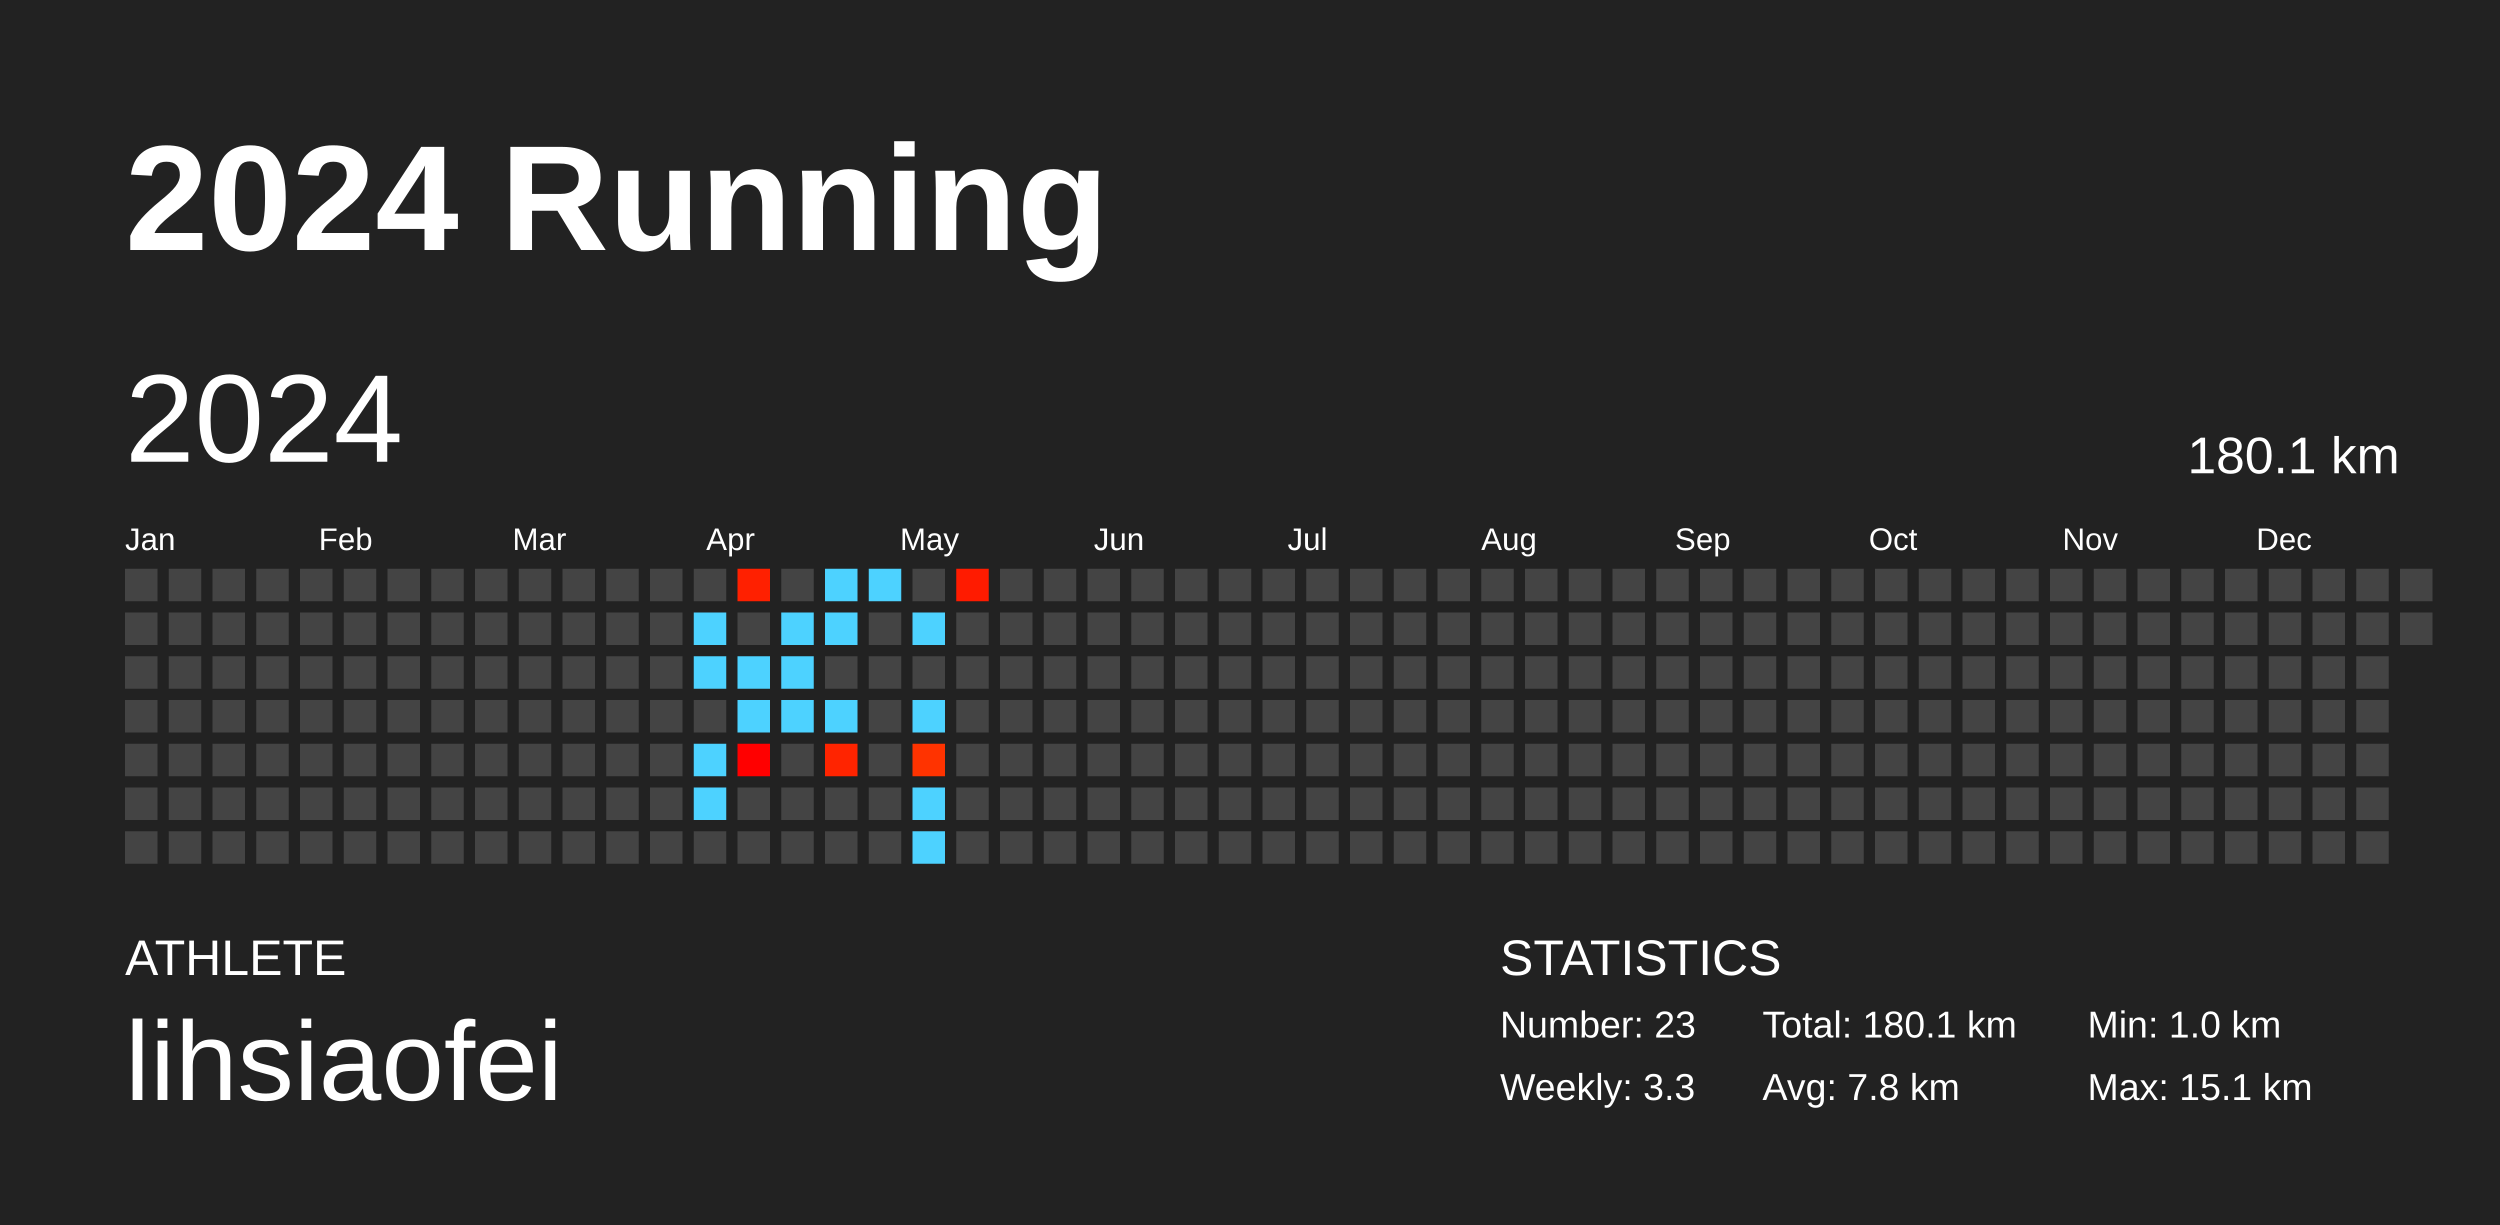
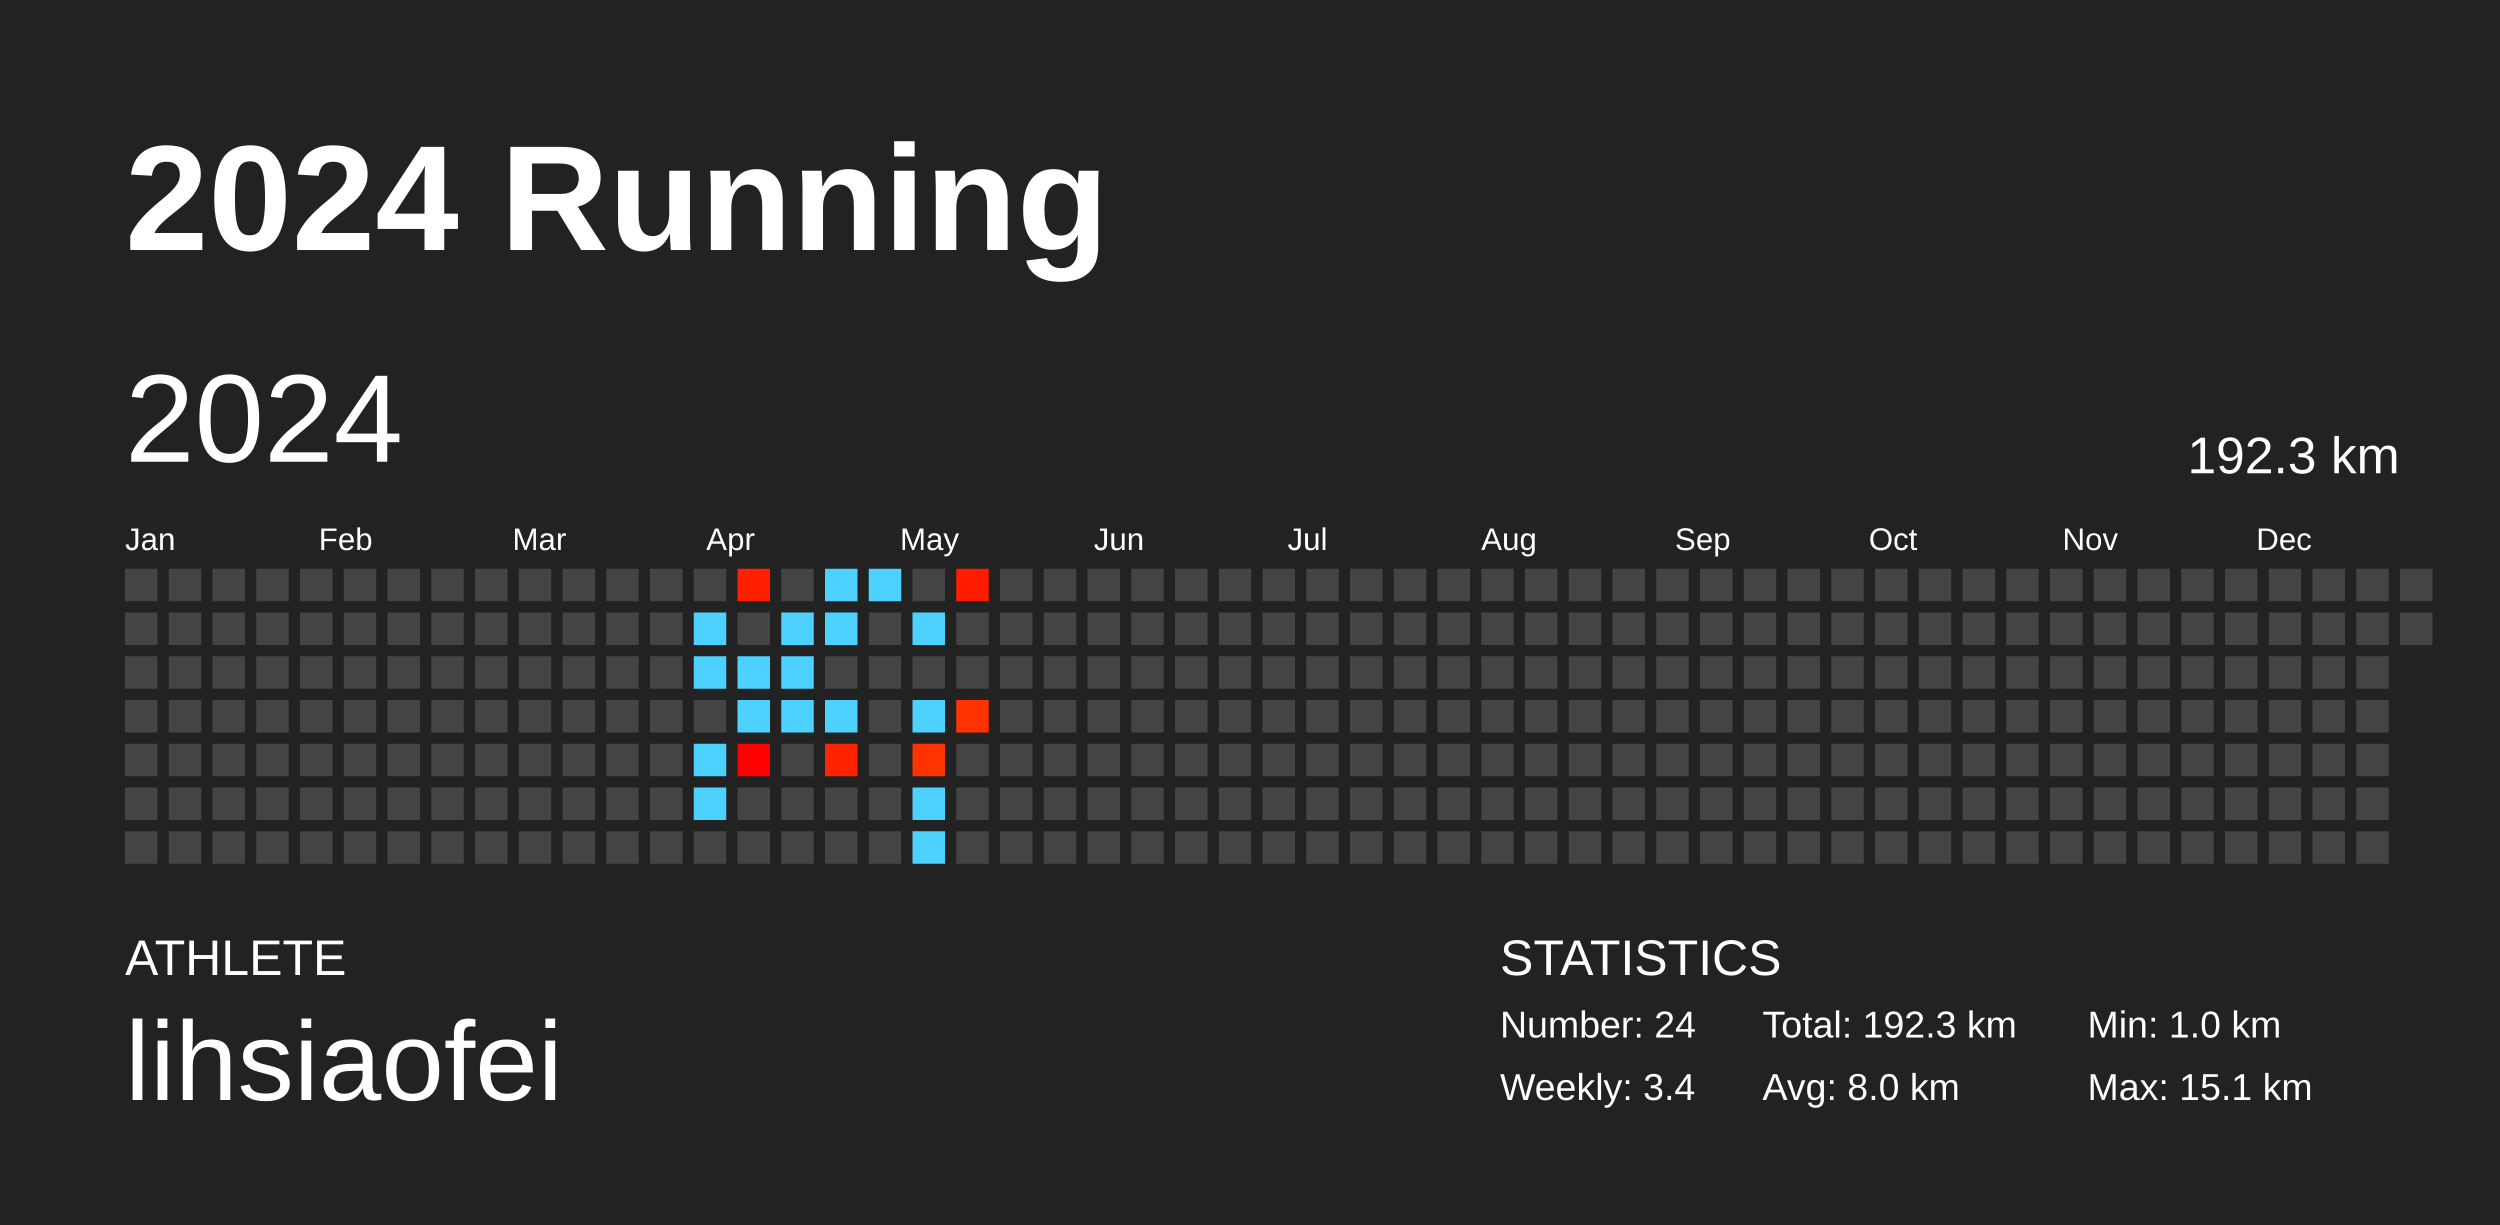
<svg xmlns="http://www.w3.org/2000/svg" baseProfile="full" height="98mm" version="1.1" viewBox="0,0,200,98" width="200mm">
  <defs />
  <rect fill="#222222" height="98" width="200" x="0" y="0" />
  <text fill="#FFFFFF" style="font-size:12px; font-family:Arial; font-weight:bold;" x="10" y="20">2024 Running</text>
  <text fill="#FFFFFF" style="font-size:4px; font-family:Arial" x="10" y="78">ATHLETE</text>
  <text fill="#FFFFFF" style="font-size:9px; font-family:Arial" x="10" y="88">lihsiaofei</text>
  <text fill="#FFFFFF" style="font-size:4px; font-family:Arial" x="120" y="78">STATISTICS</text>
-   <text fill="#FFFFFF" style="font-size:3px; font-family:Arial" x="120" y="83">Number: 23</text>
-   <text fill="#FFFFFF" style="font-size:3px; font-family:Arial" x="120" y="88">Weekly: 3.3</text>
-   <text fill="#FFFFFF" style="font-size:3px; font-family:Arial" x="141" y="83">Total: 180.1 km</text>
-   <text fill="#FFFFFF" style="font-size:3px; font-family:Arial" x="141" y="88">Avg: 7.8 km</text>
+   <text fill="#FFFFFF" style="font-size:3px; font-family:Arial" x="120" y="83">Number: 24</text>
+   <text fill="#FFFFFF" style="font-size:3px; font-family:Arial" x="120" y="88">Weekly: 3.4</text>
+   <text fill="#FFFFFF" style="font-size:3px; font-family:Arial" x="141" y="83">Total: 192.3 km</text>
+   <text fill="#FFFFFF" style="font-size:3px; font-family:Arial" x="141" y="88">Avg: 8.0 km</text>
  <text fill="#FFFFFF" style="font-size:3px; font-family:Arial" x="167" y="83">Min: 1.0 km</text>
  <text fill="#FFFFFF" style="font-size:3px; font-family:Arial" x="167" y="88">Max: 15.1 km</text>
  <text dominant-baseline="hanging" fill="#FFFFFF" style="font-size:10.0px; font-family:Arial;" x="10" y="30">2024</text>
-   <text dominant-baseline="hanging" fill="#FFFFFF" style="font-size:4.125px; font-family:Arial;" x="175" y="35">180.1 km</text>
+   <text dominant-baseline="hanging" fill="#FFFFFF" style="font-size:4.125px; font-family:Arial;" x="175" y="35">192.3 km</text>
  <text fill="#FFFFFF" style="font-size:2.5px; font-family:Arial" x="10.0" y="44">Jan</text>
  <text fill="#FFFFFF" style="font-size:2.5px; font-family:Arial" x="25.5" y="44">Feb</text>
  <text fill="#FFFFFF" style="font-size:2.5px; font-family:Arial" x="41.0" y="44">Mar</text>
  <text fill="#FFFFFF" style="font-size:2.5px; font-family:Arial" x="56.5" y="44">Apr</text>
  <text fill="#FFFFFF" style="font-size:2.5px; font-family:Arial" x="72.0" y="44">May</text>
  <text fill="#FFFFFF" style="font-size:2.5px; font-family:Arial" x="87.5" y="44">Jun</text>
  <text fill="#FFFFFF" style="font-size:2.5px; font-family:Arial" x="103.0" y="44">Jul</text>
  <text fill="#FFFFFF" style="font-size:2.5px; font-family:Arial" x="118.5" y="44">Aug</text>
  <text fill="#FFFFFF" style="font-size:2.5px; font-family:Arial" x="134.0" y="44">Sep</text>
  <text fill="#FFFFFF" style="font-size:2.5px; font-family:Arial" x="149.5" y="44">Oct</text>
  <text fill="#FFFFFF" style="font-size:2.5px; font-family:Arial" x="165.0" y="44">Nov</text>
  <text fill="#FFFFFF" style="font-size:2.5px; font-family:Arial" x="180.5" y="44">Dec</text>
  <rect fill="#444444" height="2.6" width="2.6" x="10.0" y="45.5" />
  <rect fill="#444444" height="2.6" width="2.6" x="10.0" y="49.0" />
  <rect fill="#444444" height="2.6" width="2.6" x="10.0" y="52.5" />
  <rect fill="#444444" height="2.6" width="2.6" x="10.0" y="56.0" />
  <rect fill="#444444" height="2.6" width="2.6" x="10.0" y="59.5" />
  <rect fill="#444444" height="2.6" width="2.6" x="10.0" y="63.0" />
  <rect fill="#444444" height="2.6" width="2.6" x="10.0" y="66.5" />
  <rect fill="#444444" height="2.6" width="2.6" x="13.5" y="45.5" />
  <rect fill="#444444" height="2.6" width="2.6" x="13.5" y="49.0" />
  <rect fill="#444444" height="2.6" width="2.6" x="13.5" y="52.5" />
  <rect fill="#444444" height="2.6" width="2.6" x="13.5" y="56.0" />
  <rect fill="#444444" height="2.6" width="2.6" x="13.5" y="59.5" />
  <rect fill="#444444" height="2.6" width="2.6" x="13.5" y="63.0" />
  <rect fill="#444444" height="2.6" width="2.6" x="13.5" y="66.5" />
  <rect fill="#444444" height="2.6" width="2.6" x="17.0" y="45.5" />
  <rect fill="#444444" height="2.6" width="2.6" x="17.0" y="49.0" />
  <rect fill="#444444" height="2.6" width="2.6" x="17.0" y="52.5" />
  <rect fill="#444444" height="2.6" width="2.6" x="17.0" y="56.0" />
  <rect fill="#444444" height="2.6" width="2.6" x="17.0" y="59.5" />
  <rect fill="#444444" height="2.6" width="2.6" x="17.0" y="63.0" />
  <rect fill="#444444" height="2.6" width="2.6" x="17.0" y="66.5" />
  <rect fill="#444444" height="2.6" width="2.6" x="20.5" y="45.5" />
  <rect fill="#444444" height="2.6" width="2.6" x="20.5" y="49.0" />
  <rect fill="#444444" height="2.6" width="2.6" x="20.5" y="52.5" />
  <rect fill="#444444" height="2.6" width="2.6" x="20.5" y="56.0" />
  <rect fill="#444444" height="2.6" width="2.6" x="20.5" y="59.5" />
  <rect fill="#444444" height="2.6" width="2.6" x="20.5" y="63.0" />
  <rect fill="#444444" height="2.6" width="2.6" x="20.5" y="66.5" />
  <rect fill="#444444" height="2.6" width="2.6" x="24.0" y="45.5" />
  <rect fill="#444444" height="2.6" width="2.6" x="24.0" y="49.0" />
  <rect fill="#444444" height="2.6" width="2.6" x="24.0" y="52.5" />
  <rect fill="#444444" height="2.6" width="2.6" x="24.0" y="56.0" />
  <rect fill="#444444" height="2.6" width="2.6" x="24.0" y="59.5" />
  <rect fill="#444444" height="2.6" width="2.6" x="24.0" y="63.0" />
  <rect fill="#444444" height="2.6" width="2.6" x="24.0" y="66.5" />
  <rect fill="#444444" height="2.6" width="2.6" x="27.5" y="45.5" />
  <rect fill="#444444" height="2.6" width="2.6" x="27.5" y="49.0" />
  <rect fill="#444444" height="2.6" width="2.6" x="27.5" y="52.5" />
  <rect fill="#444444" height="2.6" width="2.6" x="27.5" y="56.0" />
  <rect fill="#444444" height="2.6" width="2.6" x="27.5" y="59.5" />
  <rect fill="#444444" height="2.6" width="2.6" x="27.5" y="63.0" />
  <rect fill="#444444" height="2.6" width="2.6" x="27.5" y="66.5" />
  <rect fill="#444444" height="2.6" width="2.6" x="31.0" y="45.5" />
  <rect fill="#444444" height="2.6" width="2.6" x="31.0" y="49.0" />
  <rect fill="#444444" height="2.6" width="2.6" x="31.0" y="52.5" />
  <rect fill="#444444" height="2.6" width="2.6" x="31.0" y="56.0" />
  <rect fill="#444444" height="2.6" width="2.6" x="31.0" y="59.5" />
  <rect fill="#444444" height="2.6" width="2.6" x="31.0" y="63.0" />
  <rect fill="#444444" height="2.6" width="2.6" x="31.0" y="66.5" />
  <rect fill="#444444" height="2.6" width="2.6" x="34.5" y="45.5" />
  <rect fill="#444444" height="2.6" width="2.6" x="34.5" y="49.0" />
  <rect fill="#444444" height="2.6" width="2.6" x="34.5" y="52.5" />
  <rect fill="#444444" height="2.6" width="2.6" x="34.5" y="56.0" />
  <rect fill="#444444" height="2.6" width="2.6" x="34.5" y="59.5" />
  <rect fill="#444444" height="2.6" width="2.6" x="34.5" y="63.0" />
  <rect fill="#444444" height="2.6" width="2.6" x="34.5" y="66.5" />
  <rect fill="#444444" height="2.6" width="2.6" x="38.0" y="45.5" />
  <rect fill="#444444" height="2.6" width="2.6" x="38.0" y="49.0" />
  <rect fill="#444444" height="2.6" width="2.6" x="38.0" y="52.5" />
  <rect fill="#444444" height="2.6" width="2.6" x="38.0" y="56.0" />
  <rect fill="#444444" height="2.6" width="2.6" x="38.0" y="59.5" />
  <rect fill="#444444" height="2.6" width="2.6" x="38.0" y="63.0" />
  <rect fill="#444444" height="2.6" width="2.6" x="38.0" y="66.5" />
  <rect fill="#444444" height="2.6" width="2.6" x="41.5" y="45.5" />
  <rect fill="#444444" height="2.6" width="2.6" x="41.5" y="49.0" />
  <rect fill="#444444" height="2.6" width="2.6" x="41.5" y="52.5" />
  <rect fill="#444444" height="2.6" width="2.6" x="41.5" y="56.0" />
  <rect fill="#444444" height="2.6" width="2.6" x="41.5" y="59.5" />
  <rect fill="#444444" height="2.6" width="2.6" x="41.5" y="63.0" />
  <rect fill="#444444" height="2.6" width="2.6" x="41.5" y="66.5" />
  <rect fill="#444444" height="2.6" width="2.6" x="45.0" y="45.5" />
  <rect fill="#444444" height="2.6" width="2.6" x="45.0" y="49.0" />
  <rect fill="#444444" height="2.6" width="2.6" x="45.0" y="52.5" />
  <rect fill="#444444" height="2.6" width="2.6" x="45.0" y="56.0" />
  <rect fill="#444444" height="2.6" width="2.6" x="45.0" y="59.5" />
  <rect fill="#444444" height="2.6" width="2.6" x="45.0" y="63.0" />
  <rect fill="#444444" height="2.6" width="2.6" x="45.0" y="66.5" />
  <rect fill="#444444" height="2.6" width="2.6" x="48.5" y="45.5" />
  <rect fill="#444444" height="2.6" width="2.6" x="48.5" y="49.0" />
  <rect fill="#444444" height="2.6" width="2.6" x="48.5" y="52.5" />
  <rect fill="#444444" height="2.6" width="2.6" x="48.5" y="56.0" />
  <rect fill="#444444" height="2.6" width="2.6" x="48.5" y="59.5" />
  <rect fill="#444444" height="2.6" width="2.6" x="48.5" y="63.0" />
  <rect fill="#444444" height="2.6" width="2.6" x="48.5" y="66.5" />
  <rect fill="#444444" height="2.6" width="2.6" x="52.0" y="45.5" />
  <rect fill="#444444" height="2.6" width="2.6" x="52.0" y="49.0" />
  <rect fill="#444444" height="2.6" width="2.6" x="52.0" y="52.5" />
  <rect fill="#444444" height="2.6" width="2.6" x="52.0" y="56.0" />
  <rect fill="#444444" height="2.6" width="2.6" x="52.0" y="59.5" />
  <rect fill="#444444" height="2.6" width="2.6" x="52.0" y="63.0" />
  <rect fill="#444444" height="2.6" width="2.6" x="52.0" y="66.5" />
  <rect fill="#444444" height="2.6" width="2.6" x="55.5" y="45.5" />
  <rect fill="#4dd2ff" height="2.6" width="2.6" x="55.5" y="49.0" />
  <rect fill="#4dd2ff" height="2.6" width="2.6" x="55.5" y="52.5" />
  <rect fill="#444444" height="2.6" width="2.6" x="55.5" y="56.0" />
  <rect fill="#4dd2ff" height="2.6" width="2.6" x="55.5" y="59.5" />
  <rect fill="#4dd2ff" height="2.6" width="2.6" x="55.5" y="63.0" />
  <rect fill="#444444" height="2.6" width="2.6" x="55.5" y="66.5" />
  <rect fill="#ff2000" height="2.6" width="2.6" x="59.0" y="45.5" />
  <rect fill="#444444" height="2.6" width="2.6" x="59.0" y="49.0" />
  <rect fill="#4dd2ff" height="2.6" width="2.6" x="59.0" y="52.5" />
  <rect fill="#4dd2ff" height="2.6" width="2.6" x="59.0" y="56.0" />
  <rect fill="#ff0000" height="2.6" width="2.6" x="59.0" y="59.5" />
  <rect fill="#444444" height="2.6" width="2.6" x="59.0" y="63.0" />
  <rect fill="#444444" height="2.6" width="2.6" x="59.0" y="66.5" />
  <rect fill="#444444" height="2.6" width="2.6" x="62.5" y="45.5" />
  <rect fill="#4dd2ff" height="2.6" width="2.6" x="62.5" y="49.0" />
  <rect fill="#4dd2ff" height="2.6" width="2.6" x="62.5" y="52.5" />
  <rect fill="#4dd2ff" height="2.6" width="2.6" x="62.5" y="56.0" />
  <rect fill="#444444" height="2.6" width="2.6" x="62.5" y="59.5" />
  <rect fill="#444444" height="2.6" width="2.6" x="62.5" y="63.0" />
  <rect fill="#444444" height="2.6" width="2.6" x="62.5" y="66.5" />
  <rect fill="#4dd2ff" height="2.6" width="2.6" x="66.0" y="45.5" />
  <rect fill="#4dd2ff" height="2.6" width="2.6" x="66.0" y="49.0" />
  <rect fill="#444444" height="2.6" width="2.6" x="66.0" y="52.5" />
  <rect fill="#4dd2ff" height="2.6" width="2.6" x="66.0" y="56.0" />
  <rect fill="#ff2400" height="2.6" width="2.6" x="66.0" y="59.5" />
  <rect fill="#444444" height="2.6" width="2.6" x="66.0" y="63.0" />
  <rect fill="#444444" height="2.6" width="2.6" x="66.0" y="66.5" />
  <rect fill="#4dd2ff" height="2.6" width="2.6" x="69.5" y="45.5" />
  <rect fill="#444444" height="2.6" width="2.6" x="69.5" y="49.0" />
  <rect fill="#444444" height="2.6" width="2.6" x="69.5" y="52.5" />
  <rect fill="#444444" height="2.6" width="2.6" x="69.5" y="56.0" />
  <rect fill="#444444" height="2.6" width="2.6" x="69.5" y="59.5" />
  <rect fill="#444444" height="2.6" width="2.6" x="69.5" y="63.0" />
  <rect fill="#444444" height="2.6" width="2.6" x="69.5" y="66.5" />
  <rect fill="#444444" height="2.6" width="2.6" x="73.0" y="45.5" />
  <rect fill="#4dd2ff" height="2.6" width="2.6" x="73.0" y="49.0" />
  <rect fill="#444444" height="2.6" width="2.6" x="73.0" y="52.5" />
  <rect fill="#4dd2ff" height="2.6" width="2.6" x="73.0" y="56.0" />
  <rect fill="#ff3300" height="2.6" width="2.6" x="73.0" y="59.5" />
  <rect fill="#4dd2ff" height="2.6" width="2.6" x="73.0" y="63.0" />
  <rect fill="#4dd2ff" height="2.6" width="2.6" x="73.0" y="66.5" />
  <rect fill="#ff1b00" height="2.6" width="2.6" x="76.5" y="45.5" />
  <rect fill="#444444" height="2.6" width="2.6" x="76.5" y="49.0" />
  <rect fill="#444444" height="2.6" width="2.6" x="76.5" y="52.5" />
-   <rect fill="#444444" height="2.6" width="2.6" x="76.5" y="56.0" />
+   <rect fill="#ff3200" height="2.6" width="2.6" x="76.5" y="56.0" />
  <rect fill="#444444" height="2.6" width="2.6" x="76.5" y="59.5" />
  <rect fill="#444444" height="2.6" width="2.6" x="76.5" y="63.0" />
  <rect fill="#444444" height="2.6" width="2.6" x="76.5" y="66.5" />
  <rect fill="#444444" height="2.6" width="2.6" x="80.0" y="45.5" />
  <rect fill="#444444" height="2.6" width="2.6" x="80.0" y="49.0" />
  <rect fill="#444444" height="2.6" width="2.6" x="80.0" y="52.5" />
  <rect fill="#444444" height="2.6" width="2.6" x="80.0" y="56.0" />
  <rect fill="#444444" height="2.6" width="2.6" x="80.0" y="59.5" />
  <rect fill="#444444" height="2.6" width="2.6" x="80.0" y="63.0" />
  <rect fill="#444444" height="2.6" width="2.6" x="80.0" y="66.5" />
  <rect fill="#444444" height="2.6" width="2.6" x="83.5" y="45.5" />
  <rect fill="#444444" height="2.6" width="2.6" x="83.5" y="49.0" />
  <rect fill="#444444" height="2.6" width="2.6" x="83.5" y="52.5" />
  <rect fill="#444444" height="2.6" width="2.6" x="83.5" y="56.0" />
  <rect fill="#444444" height="2.6" width="2.6" x="83.5" y="59.5" />
  <rect fill="#444444" height="2.6" width="2.6" x="83.5" y="63.0" />
  <rect fill="#444444" height="2.6" width="2.6" x="83.5" y="66.5" />
  <rect fill="#444444" height="2.6" width="2.6" x="87.0" y="45.5" />
  <rect fill="#444444" height="2.6" width="2.6" x="87.0" y="49.0" />
  <rect fill="#444444" height="2.6" width="2.6" x="87.0" y="52.5" />
  <rect fill="#444444" height="2.6" width="2.6" x="87.0" y="56.0" />
  <rect fill="#444444" height="2.6" width="2.6" x="87.0" y="59.5" />
  <rect fill="#444444" height="2.6" width="2.6" x="87.0" y="63.0" />
  <rect fill="#444444" height="2.6" width="2.6" x="87.0" y="66.5" />
  <rect fill="#444444" height="2.6" width="2.6" x="90.5" y="45.5" />
  <rect fill="#444444" height="2.6" width="2.6" x="90.5" y="49.0" />
  <rect fill="#444444" height="2.6" width="2.6" x="90.5" y="52.5" />
  <rect fill="#444444" height="2.6" width="2.6" x="90.5" y="56.0" />
  <rect fill="#444444" height="2.6" width="2.6" x="90.5" y="59.5" />
  <rect fill="#444444" height="2.6" width="2.6" x="90.5" y="63.0" />
  <rect fill="#444444" height="2.6" width="2.6" x="90.5" y="66.5" />
  <rect fill="#444444" height="2.6" width="2.6" x="94.0" y="45.5" />
  <rect fill="#444444" height="2.6" width="2.6" x="94.0" y="49.0" />
  <rect fill="#444444" height="2.6" width="2.6" x="94.0" y="52.5" />
  <rect fill="#444444" height="2.6" width="2.6" x="94.0" y="56.0" />
  <rect fill="#444444" height="2.6" width="2.6" x="94.0" y="59.5" />
  <rect fill="#444444" height="2.6" width="2.6" x="94.0" y="63.0" />
  <rect fill="#444444" height="2.6" width="2.6" x="94.0" y="66.5" />
  <rect fill="#444444" height="2.6" width="2.6" x="97.5" y="45.5" />
  <rect fill="#444444" height="2.6" width="2.6" x="97.5" y="49.0" />
  <rect fill="#444444" height="2.6" width="2.6" x="97.5" y="52.5" />
  <rect fill="#444444" height="2.6" width="2.6" x="97.5" y="56.0" />
  <rect fill="#444444" height="2.6" width="2.6" x="97.5" y="59.5" />
  <rect fill="#444444" height="2.6" width="2.6" x="97.5" y="63.0" />
  <rect fill="#444444" height="2.6" width="2.6" x="97.5" y="66.5" />
  <rect fill="#444444" height="2.6" width="2.6" x="101.0" y="45.5" />
  <rect fill="#444444" height="2.6" width="2.6" x="101.0" y="49.0" />
  <rect fill="#444444" height="2.6" width="2.6" x="101.0" y="52.5" />
  <rect fill="#444444" height="2.6" width="2.6" x="101.0" y="56.0" />
  <rect fill="#444444" height="2.6" width="2.6" x="101.0" y="59.5" />
  <rect fill="#444444" height="2.6" width="2.6" x="101.0" y="63.0" />
  <rect fill="#444444" height="2.6" width="2.6" x="101.0" y="66.5" />
  <rect fill="#444444" height="2.6" width="2.6" x="104.5" y="45.5" />
  <rect fill="#444444" height="2.6" width="2.6" x="104.5" y="49.0" />
  <rect fill="#444444" height="2.6" width="2.6" x="104.5" y="52.5" />
  <rect fill="#444444" height="2.6" width="2.6" x="104.5" y="56.0" />
  <rect fill="#444444" height="2.6" width="2.6" x="104.5" y="59.5" />
  <rect fill="#444444" height="2.6" width="2.6" x="104.5" y="63.0" />
  <rect fill="#444444" height="2.6" width="2.6" x="104.5" y="66.5" />
  <rect fill="#444444" height="2.6" width="2.6" x="108.0" y="45.5" />
  <rect fill="#444444" height="2.6" width="2.6" x="108.0" y="49.0" />
  <rect fill="#444444" height="2.6" width="2.6" x="108.0" y="52.5" />
  <rect fill="#444444" height="2.6" width="2.6" x="108.0" y="56.0" />
  <rect fill="#444444" height="2.6" width="2.6" x="108.0" y="59.5" />
  <rect fill="#444444" height="2.6" width="2.6" x="108.0" y="63.0" />
  <rect fill="#444444" height="2.6" width="2.6" x="108.0" y="66.5" />
  <rect fill="#444444" height="2.6" width="2.6" x="111.5" y="45.5" />
  <rect fill="#444444" height="2.6" width="2.6" x="111.5" y="49.0" />
  <rect fill="#444444" height="2.6" width="2.6" x="111.5" y="52.5" />
  <rect fill="#444444" height="2.6" width="2.6" x="111.5" y="56.0" />
  <rect fill="#444444" height="2.6" width="2.6" x="111.5" y="59.5" />
  <rect fill="#444444" height="2.6" width="2.6" x="111.5" y="63.0" />
  <rect fill="#444444" height="2.6" width="2.6" x="111.5" y="66.5" />
  <rect fill="#444444" height="2.6" width="2.6" x="115.0" y="45.5" />
  <rect fill="#444444" height="2.6" width="2.6" x="115.0" y="49.0" />
  <rect fill="#444444" height="2.6" width="2.6" x="115.0" y="52.5" />
  <rect fill="#444444" height="2.6" width="2.6" x="115.0" y="56.0" />
  <rect fill="#444444" height="2.6" width="2.6" x="115.0" y="59.5" />
  <rect fill="#444444" height="2.6" width="2.6" x="115.0" y="63.0" />
  <rect fill="#444444" height="2.6" width="2.6" x="115.0" y="66.5" />
  <rect fill="#444444" height="2.6" width="2.6" x="118.5" y="45.5" />
  <rect fill="#444444" height="2.6" width="2.6" x="118.5" y="49.0" />
  <rect fill="#444444" height="2.6" width="2.6" x="118.5" y="52.5" />
  <rect fill="#444444" height="2.6" width="2.6" x="118.5" y="56.0" />
  <rect fill="#444444" height="2.6" width="2.6" x="118.5" y="59.5" />
  <rect fill="#444444" height="2.6" width="2.6" x="118.5" y="63.0" />
  <rect fill="#444444" height="2.6" width="2.6" x="118.5" y="66.5" />
  <rect fill="#444444" height="2.6" width="2.6" x="122.0" y="45.5" />
  <rect fill="#444444" height="2.6" width="2.6" x="122.0" y="49.0" />
  <rect fill="#444444" height="2.6" width="2.6" x="122.0" y="52.5" />
  <rect fill="#444444" height="2.6" width="2.6" x="122.0" y="56.0" />
  <rect fill="#444444" height="2.6" width="2.6" x="122.0" y="59.5" />
  <rect fill="#444444" height="2.6" width="2.6" x="122.0" y="63.0" />
  <rect fill="#444444" height="2.6" width="2.6" x="122.0" y="66.5" />
  <rect fill="#444444" height="2.6" width="2.6" x="125.5" y="45.5" />
  <rect fill="#444444" height="2.6" width="2.6" x="125.5" y="49.0" />
  <rect fill="#444444" height="2.6" width="2.6" x="125.5" y="52.5" />
  <rect fill="#444444" height="2.6" width="2.6" x="125.5" y="56.0" />
  <rect fill="#444444" height="2.6" width="2.6" x="125.5" y="59.5" />
  <rect fill="#444444" height="2.6" width="2.6" x="125.5" y="63.0" />
  <rect fill="#444444" height="2.6" width="2.6" x="125.5" y="66.5" />
  <rect fill="#444444" height="2.6" width="2.6" x="129.0" y="45.5" />
  <rect fill="#444444" height="2.6" width="2.6" x="129.0" y="49.0" />
  <rect fill="#444444" height="2.6" width="2.6" x="129.0" y="52.5" />
  <rect fill="#444444" height="2.6" width="2.6" x="129.0" y="56.0" />
  <rect fill="#444444" height="2.6" width="2.6" x="129.0" y="59.5" />
  <rect fill="#444444" height="2.6" width="2.6" x="129.0" y="63.0" />
  <rect fill="#444444" height="2.6" width="2.6" x="129.0" y="66.5" />
  <rect fill="#444444" height="2.6" width="2.6" x="132.5" y="45.5" />
  <rect fill="#444444" height="2.6" width="2.6" x="132.5" y="49.0" />
  <rect fill="#444444" height="2.6" width="2.6" x="132.5" y="52.5" />
  <rect fill="#444444" height="2.6" width="2.6" x="132.5" y="56.0" />
  <rect fill="#444444" height="2.6" width="2.6" x="132.5" y="59.5" />
  <rect fill="#444444" height="2.6" width="2.6" x="132.5" y="63.0" />
  <rect fill="#444444" height="2.6" width="2.6" x="132.5" y="66.5" />
  <rect fill="#444444" height="2.6" width="2.6" x="136.0" y="45.5" />
  <rect fill="#444444" height="2.6" width="2.6" x="136.0" y="49.0" />
  <rect fill="#444444" height="2.6" width="2.6" x="136.0" y="52.5" />
  <rect fill="#444444" height="2.6" width="2.6" x="136.0" y="56.0" />
  <rect fill="#444444" height="2.6" width="2.6" x="136.0" y="59.5" />
  <rect fill="#444444" height="2.6" width="2.6" x="136.0" y="63.0" />
  <rect fill="#444444" height="2.6" width="2.6" x="136.0" y="66.5" />
  <rect fill="#444444" height="2.6" width="2.6" x="139.5" y="45.5" />
  <rect fill="#444444" height="2.6" width="2.6" x="139.5" y="49.0" />
  <rect fill="#444444" height="2.6" width="2.6" x="139.5" y="52.5" />
  <rect fill="#444444" height="2.6" width="2.6" x="139.5" y="56.0" />
  <rect fill="#444444" height="2.6" width="2.6" x="139.5" y="59.5" />
  <rect fill="#444444" height="2.6" width="2.6" x="139.5" y="63.0" />
  <rect fill="#444444" height="2.6" width="2.6" x="139.5" y="66.5" />
  <rect fill="#444444" height="2.6" width="2.6" x="143.0" y="45.5" />
  <rect fill="#444444" height="2.6" width="2.6" x="143.0" y="49.0" />
  <rect fill="#444444" height="2.6" width="2.6" x="143.0" y="52.5" />
  <rect fill="#444444" height="2.6" width="2.6" x="143.0" y="56.0" />
  <rect fill="#444444" height="2.6" width="2.6" x="143.0" y="59.5" />
  <rect fill="#444444" height="2.6" width="2.6" x="143.0" y="63.0" />
  <rect fill="#444444" height="2.6" width="2.6" x="143.0" y="66.5" />
  <rect fill="#444444" height="2.6" width="2.6" x="146.5" y="45.5" />
  <rect fill="#444444" height="2.6" width="2.6" x="146.5" y="49.0" />
  <rect fill="#444444" height="2.6" width="2.6" x="146.5" y="52.5" />
  <rect fill="#444444" height="2.6" width="2.6" x="146.5" y="56.0" />
  <rect fill="#444444" height="2.6" width="2.6" x="146.5" y="59.5" />
  <rect fill="#444444" height="2.6" width="2.6" x="146.5" y="63.0" />
  <rect fill="#444444" height="2.6" width="2.6" x="146.5" y="66.5" />
  <rect fill="#444444" height="2.6" width="2.6" x="150.0" y="45.5" />
  <rect fill="#444444" height="2.6" width="2.6" x="150.0" y="49.0" />
  <rect fill="#444444" height="2.6" width="2.6" x="150.0" y="52.5" />
  <rect fill="#444444" height="2.6" width="2.6" x="150.0" y="56.0" />
  <rect fill="#444444" height="2.6" width="2.6" x="150.0" y="59.5" />
  <rect fill="#444444" height="2.6" width="2.6" x="150.0" y="63.0" />
  <rect fill="#444444" height="2.6" width="2.6" x="150.0" y="66.5" />
  <rect fill="#444444" height="2.6" width="2.6" x="153.5" y="45.5" />
  <rect fill="#444444" height="2.6" width="2.6" x="153.5" y="49.0" />
  <rect fill="#444444" height="2.6" width="2.6" x="153.5" y="52.5" />
  <rect fill="#444444" height="2.6" width="2.6" x="153.5" y="56.0" />
  <rect fill="#444444" height="2.6" width="2.6" x="153.5" y="59.5" />
  <rect fill="#444444" height="2.6" width="2.6" x="153.5" y="63.0" />
  <rect fill="#444444" height="2.6" width="2.6" x="153.5" y="66.5" />
  <rect fill="#444444" height="2.6" width="2.6" x="157.0" y="45.5" />
  <rect fill="#444444" height="2.6" width="2.6" x="157.0" y="49.0" />
  <rect fill="#444444" height="2.6" width="2.6" x="157.0" y="52.5" />
  <rect fill="#444444" height="2.6" width="2.6" x="157.0" y="56.0" />
  <rect fill="#444444" height="2.6" width="2.6" x="157.0" y="59.5" />
  <rect fill="#444444" height="2.6" width="2.6" x="157.0" y="63.0" />
  <rect fill="#444444" height="2.6" width="2.6" x="157.0" y="66.5" />
  <rect fill="#444444" height="2.6" width="2.6" x="160.5" y="45.5" />
  <rect fill="#444444" height="2.6" width="2.6" x="160.5" y="49.0" />
  <rect fill="#444444" height="2.6" width="2.6" x="160.5" y="52.5" />
  <rect fill="#444444" height="2.6" width="2.6" x="160.5" y="56.0" />
  <rect fill="#444444" height="2.6" width="2.6" x="160.5" y="59.5" />
  <rect fill="#444444" height="2.6" width="2.6" x="160.5" y="63.0" />
  <rect fill="#444444" height="2.6" width="2.6" x="160.5" y="66.5" />
  <rect fill="#444444" height="2.6" width="2.6" x="164.0" y="45.5" />
  <rect fill="#444444" height="2.6" width="2.6" x="164.0" y="49.0" />
  <rect fill="#444444" height="2.6" width="2.6" x="164.0" y="52.5" />
  <rect fill="#444444" height="2.6" width="2.6" x="164.0" y="56.0" />
  <rect fill="#444444" height="2.6" width="2.6" x="164.0" y="59.5" />
  <rect fill="#444444" height="2.6" width="2.6" x="164.0" y="63.0" />
  <rect fill="#444444" height="2.6" width="2.6" x="164.0" y="66.5" />
  <rect fill="#444444" height="2.6" width="2.6" x="167.5" y="45.5" />
  <rect fill="#444444" height="2.6" width="2.6" x="167.5" y="49.0" />
  <rect fill="#444444" height="2.6" width="2.6" x="167.5" y="52.5" />
  <rect fill="#444444" height="2.6" width="2.6" x="167.5" y="56.0" />
  <rect fill="#444444" height="2.6" width="2.6" x="167.5" y="59.5" />
  <rect fill="#444444" height="2.6" width="2.6" x="167.5" y="63.0" />
  <rect fill="#444444" height="2.6" width="2.6" x="167.5" y="66.5" />
  <rect fill="#444444" height="2.6" width="2.6" x="171.0" y="45.5" />
  <rect fill="#444444" height="2.6" width="2.6" x="171.0" y="49.0" />
  <rect fill="#444444" height="2.6" width="2.6" x="171.0" y="52.5" />
  <rect fill="#444444" height="2.6" width="2.6" x="171.0" y="56.0" />
  <rect fill="#444444" height="2.6" width="2.6" x="171.0" y="59.5" />
  <rect fill="#444444" height="2.6" width="2.6" x="171.0" y="63.0" />
  <rect fill="#444444" height="2.6" width="2.6" x="171.0" y="66.5" />
  <rect fill="#444444" height="2.6" width="2.6" x="174.5" y="45.5" />
  <rect fill="#444444" height="2.6" width="2.6" x="174.5" y="49.0" />
  <rect fill="#444444" height="2.6" width="2.6" x="174.5" y="52.5" />
  <rect fill="#444444" height="2.6" width="2.6" x="174.5" y="56.0" />
  <rect fill="#444444" height="2.6" width="2.6" x="174.5" y="59.5" />
  <rect fill="#444444" height="2.6" width="2.6" x="174.5" y="63.0" />
  <rect fill="#444444" height="2.6" width="2.6" x="174.5" y="66.5" />
  <rect fill="#444444" height="2.6" width="2.6" x="178.0" y="45.5" />
  <rect fill="#444444" height="2.6" width="2.6" x="178.0" y="49.0" />
  <rect fill="#444444" height="2.6" width="2.6" x="178.0" y="52.5" />
  <rect fill="#444444" height="2.6" width="2.6" x="178.0" y="56.0" />
  <rect fill="#444444" height="2.6" width="2.6" x="178.0" y="59.5" />
  <rect fill="#444444" height="2.6" width="2.6" x="178.0" y="63.0" />
  <rect fill="#444444" height="2.6" width="2.6" x="178.0" y="66.5" />
  <rect fill="#444444" height="2.6" width="2.6" x="181.5" y="45.5" />
  <rect fill="#444444" height="2.6" width="2.6" x="181.5" y="49.0" />
  <rect fill="#444444" height="2.6" width="2.6" x="181.5" y="52.5" />
  <rect fill="#444444" height="2.6" width="2.6" x="181.5" y="56.0" />
  <rect fill="#444444" height="2.6" width="2.6" x="181.5" y="59.5" />
  <rect fill="#444444" height="2.6" width="2.6" x="181.5" y="63.0" />
  <rect fill="#444444" height="2.6" width="2.6" x="181.5" y="66.5" />
  <rect fill="#444444" height="2.6" width="2.6" x="185.0" y="45.5" />
  <rect fill="#444444" height="2.6" width="2.6" x="185.0" y="49.0" />
  <rect fill="#444444" height="2.6" width="2.6" x="185.0" y="52.5" />
  <rect fill="#444444" height="2.6" width="2.6" x="185.0" y="56.0" />
  <rect fill="#444444" height="2.6" width="2.6" x="185.0" y="59.5" />
  <rect fill="#444444" height="2.6" width="2.6" x="185.0" y="63.0" />
  <rect fill="#444444" height="2.6" width="2.6" x="185.0" y="66.5" />
  <rect fill="#444444" height="2.6" width="2.6" x="188.5" y="45.5" />
  <rect fill="#444444" height="2.6" width="2.6" x="188.5" y="49.0" />
  <rect fill="#444444" height="2.6" width="2.6" x="188.5" y="52.5" />
  <rect fill="#444444" height="2.6" width="2.6" x="188.5" y="56.0" />
  <rect fill="#444444" height="2.6" width="2.6" x="188.5" y="59.5" />
  <rect fill="#444444" height="2.6" width="2.6" x="188.5" y="63.0" />
  <rect fill="#444444" height="2.6" width="2.6" x="188.5" y="66.5" />
  <rect fill="#444444" height="2.6" width="2.6" x="192.0" y="45.5" />
  <rect fill="#444444" height="2.6" width="2.6" x="192.0" y="49.0" />
</svg>
